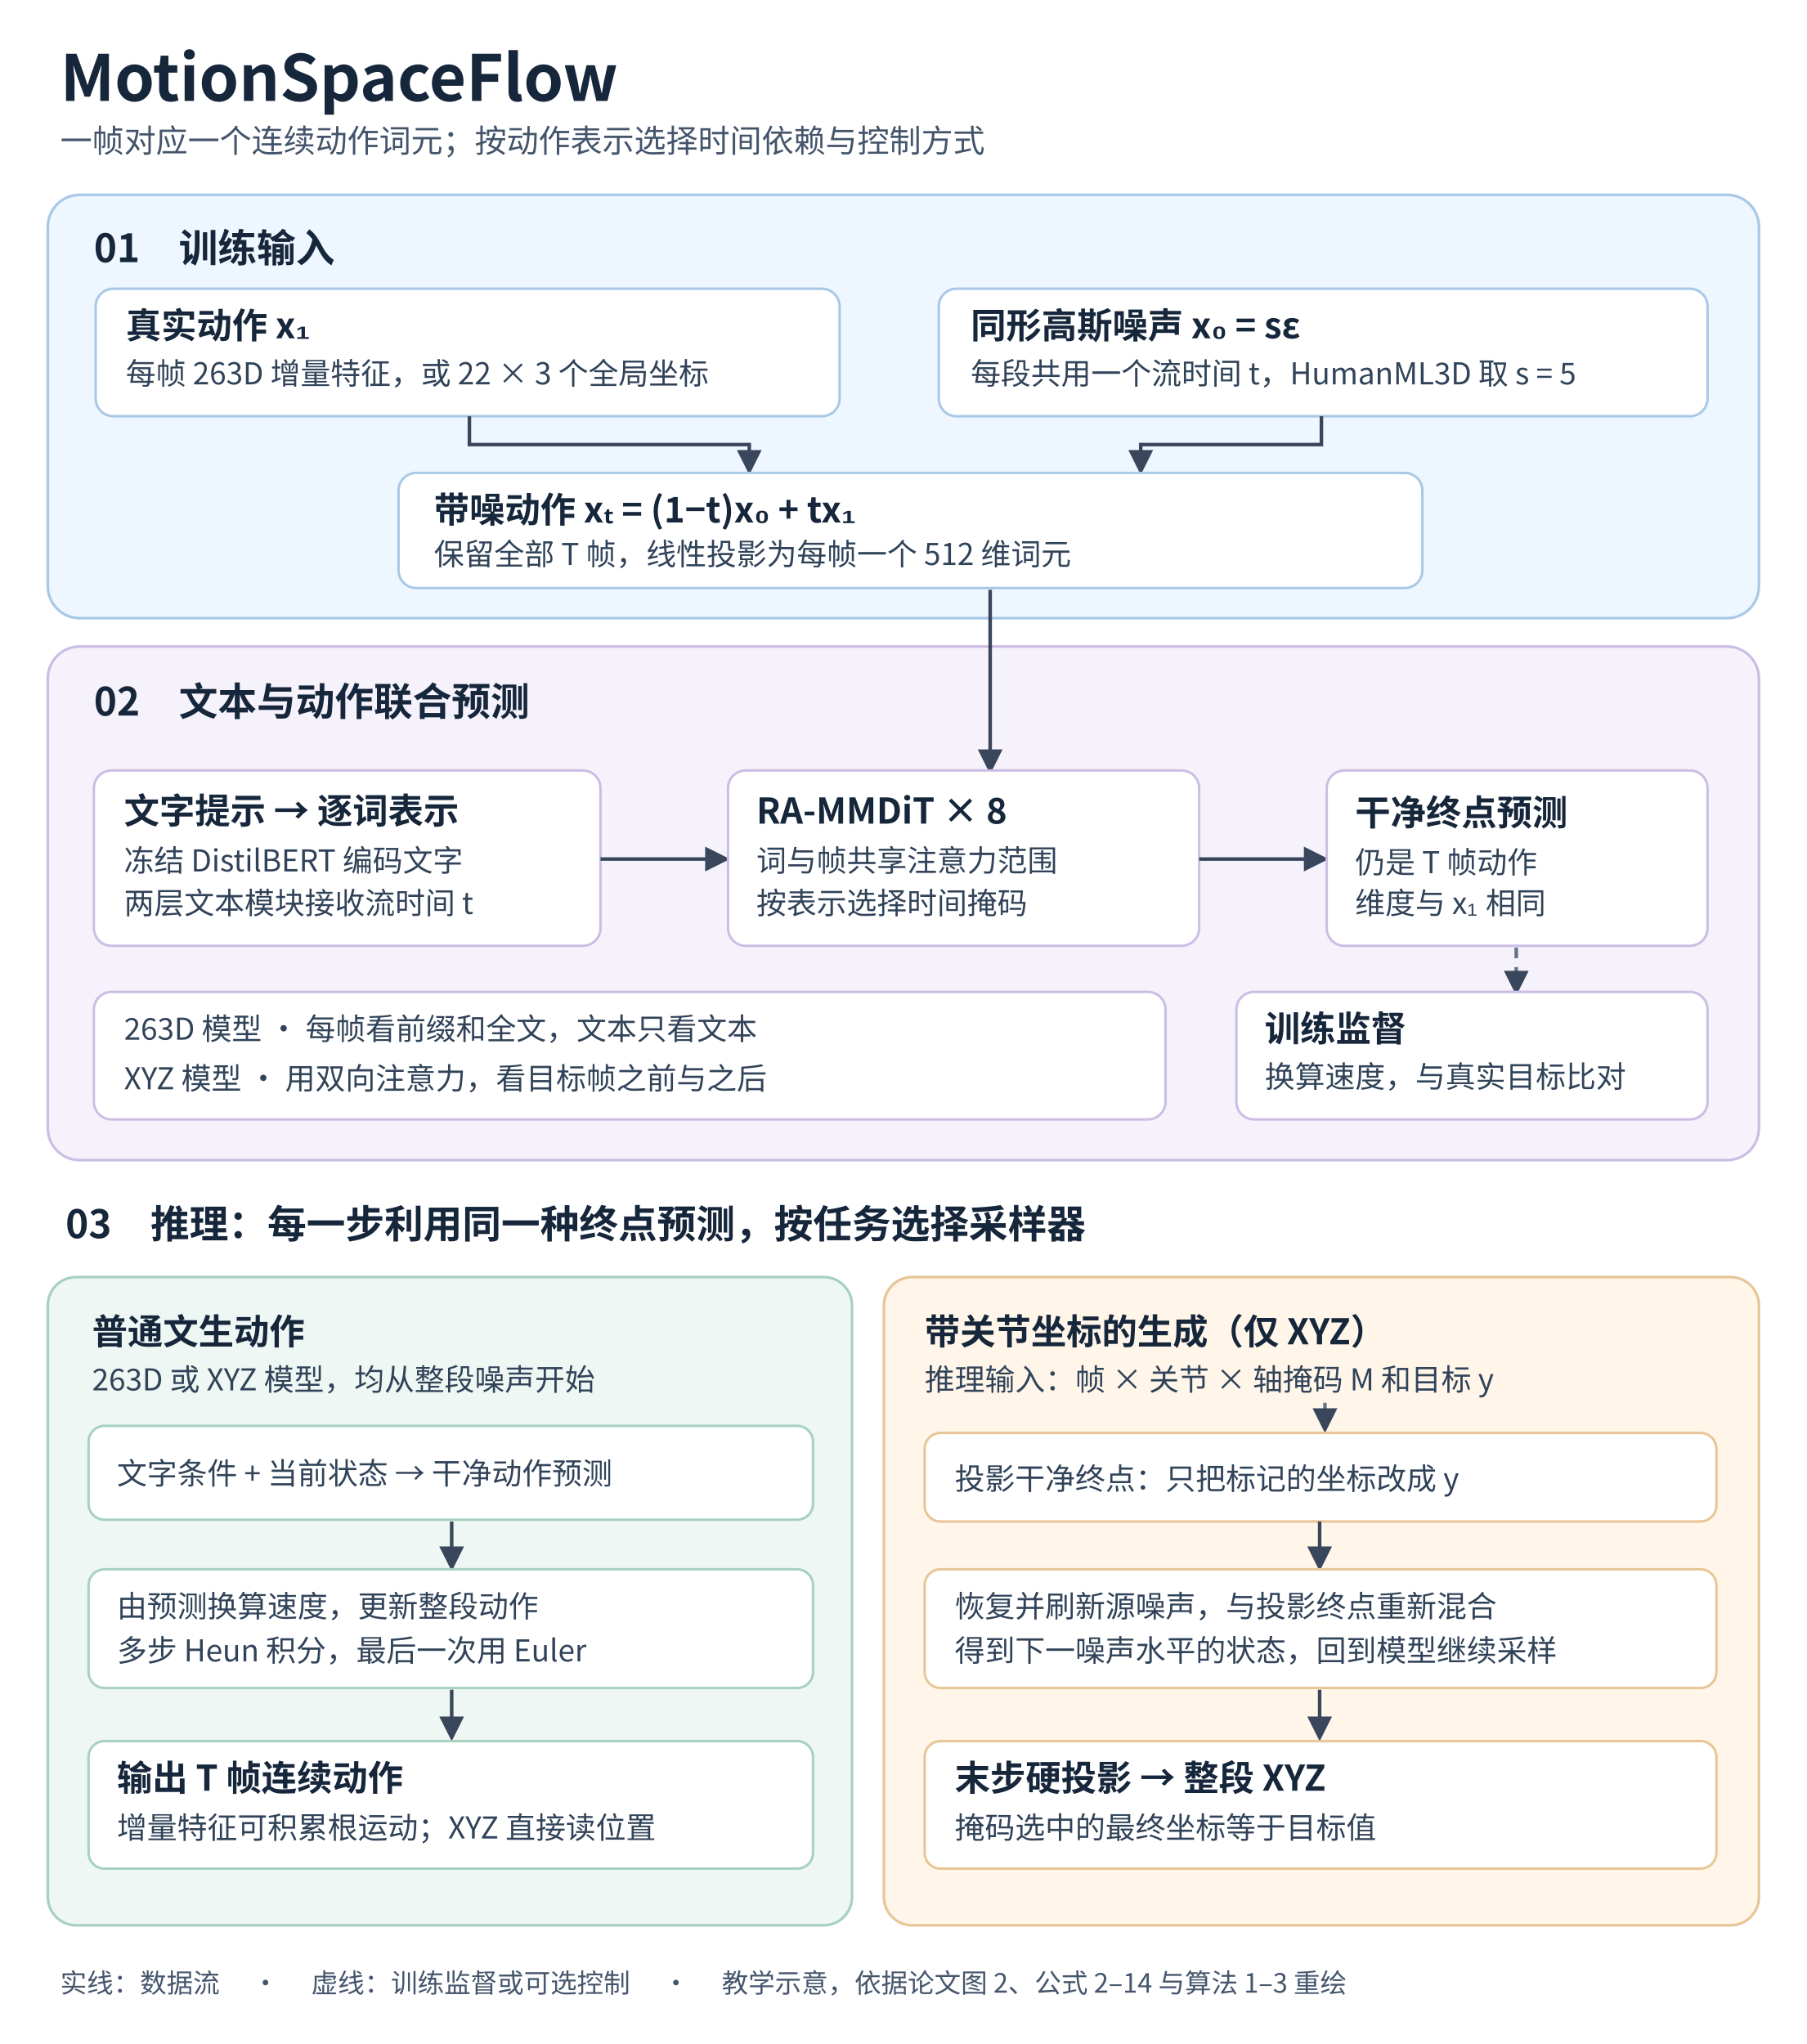
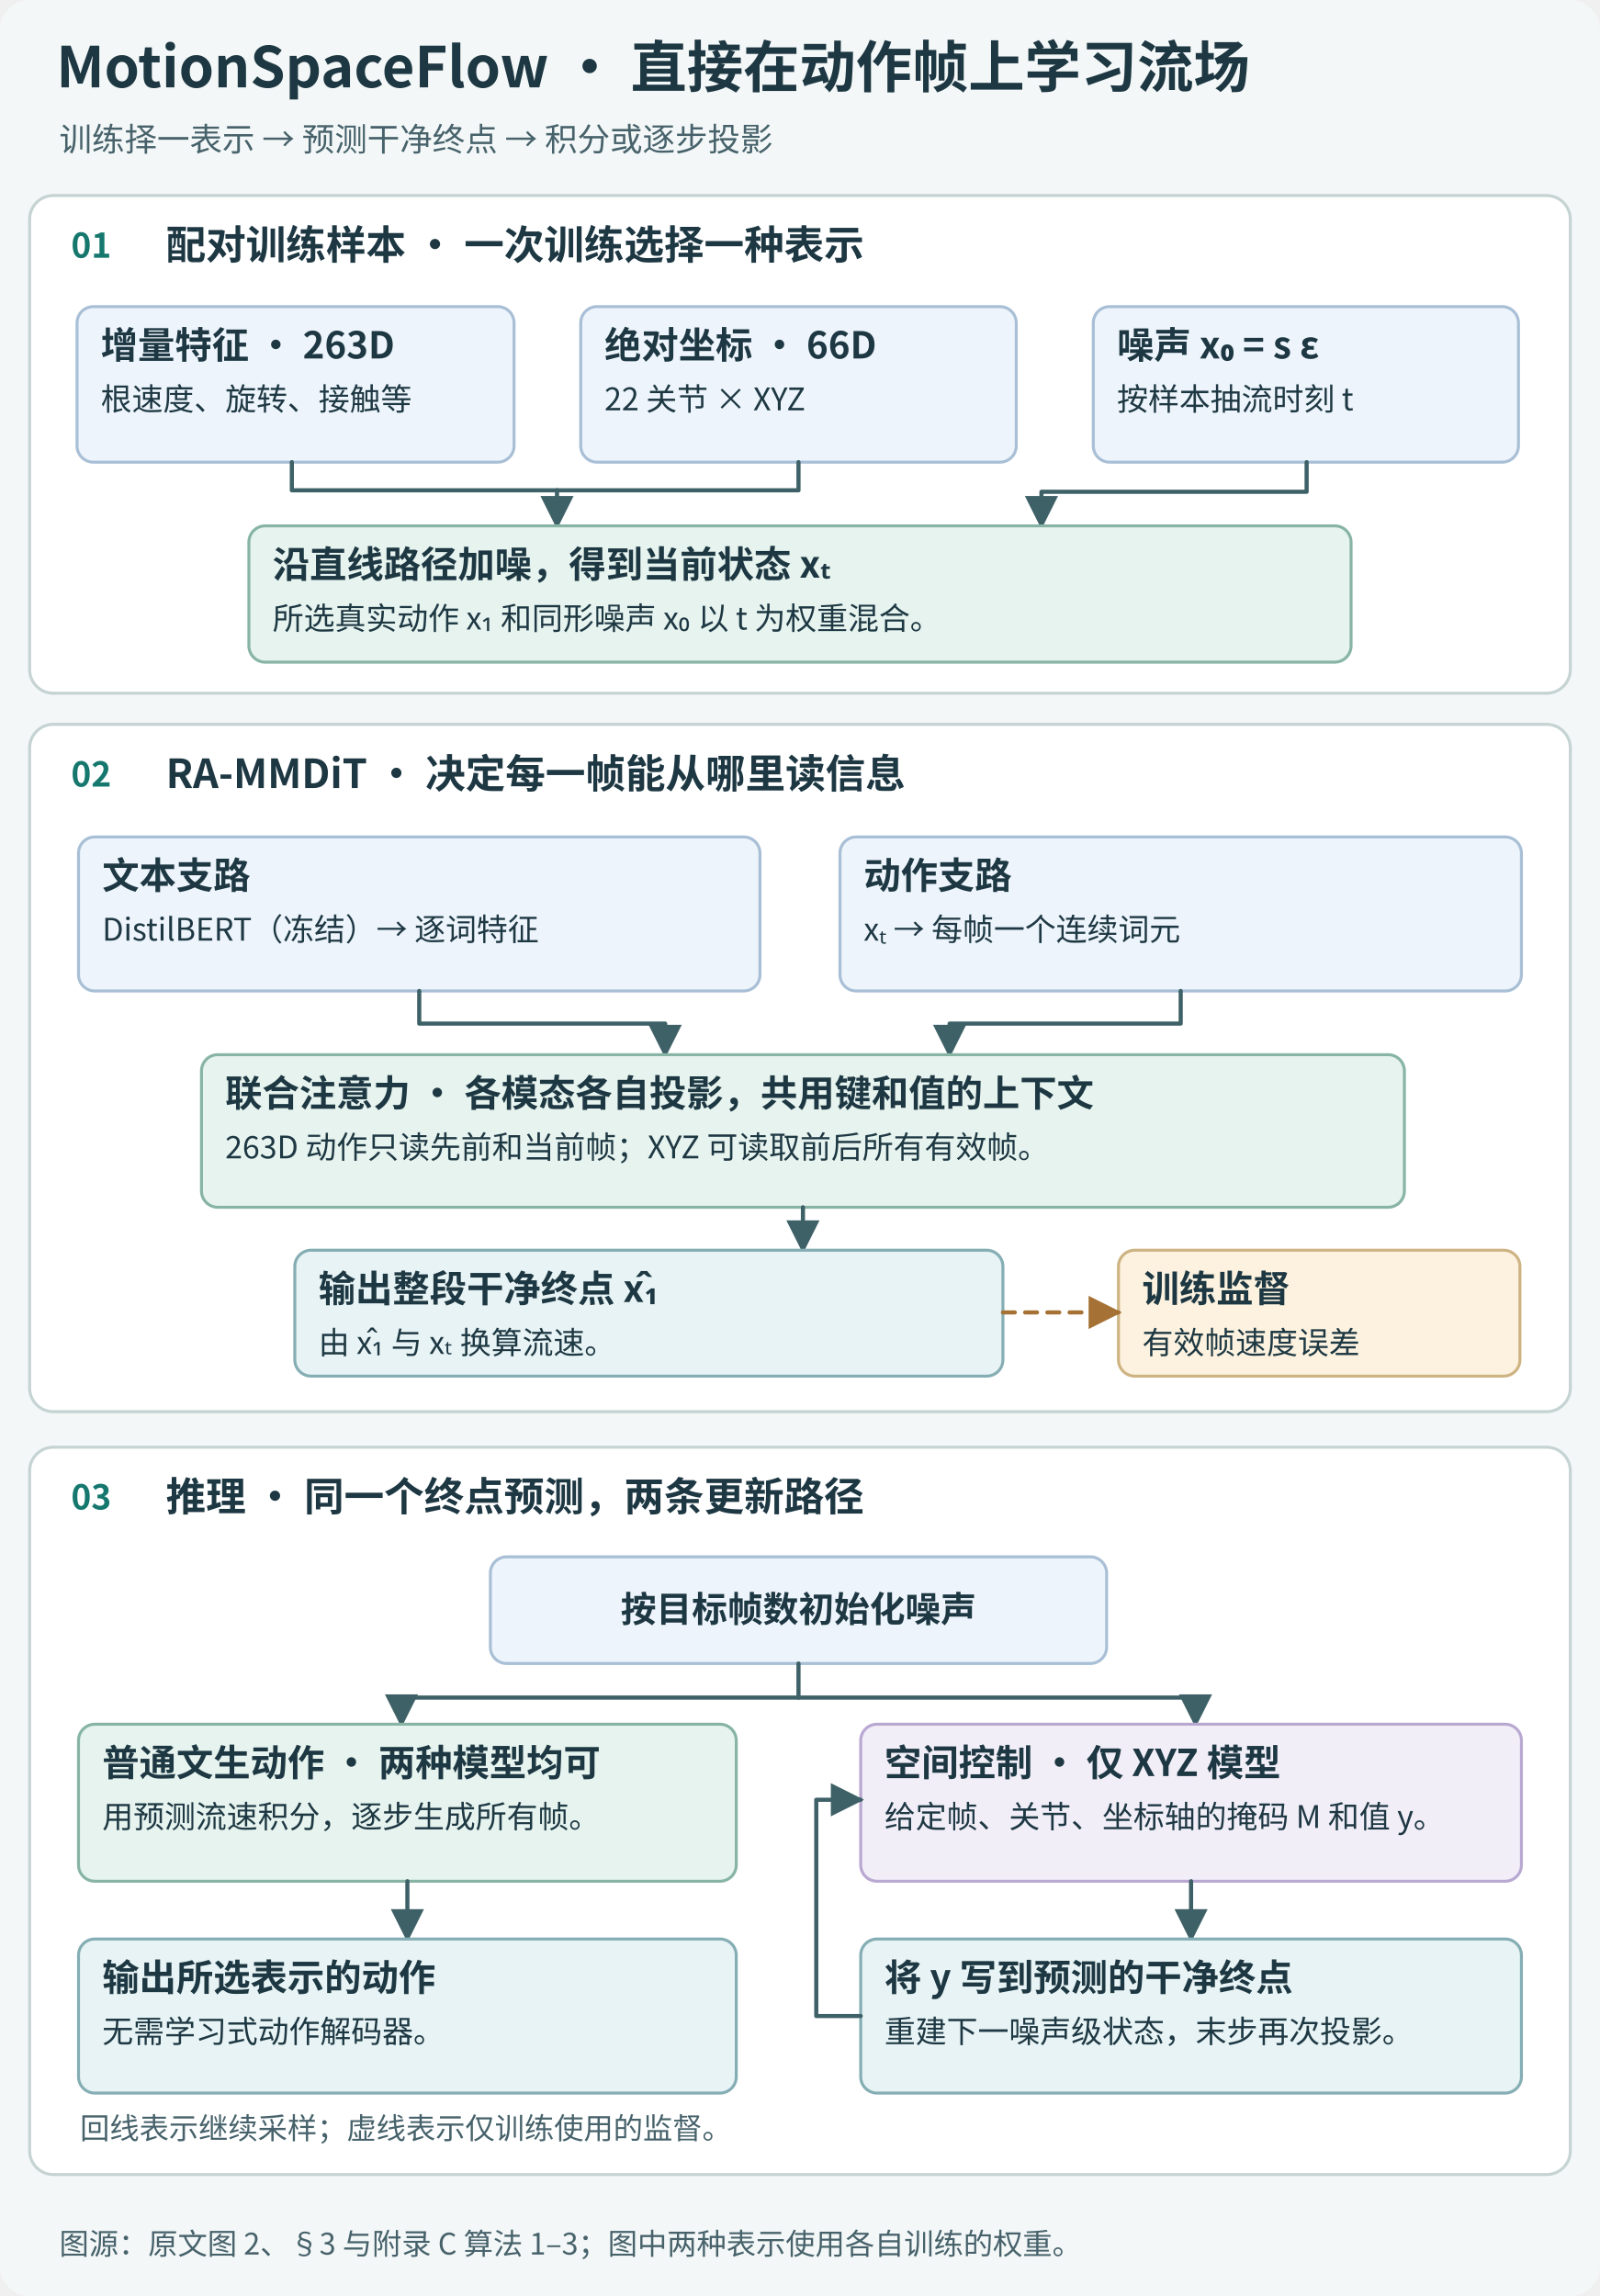
- <svg xmlns="http://www.w3.org/2000/svg" width="1020" height="1154" viewBox="0 0 1020 1154" role="img" aria-labelledby="title desc">
+ <svg xmlns="http://www.w3.org/2000/svg" width="1080" height="1550" viewBox="0 0 1080 1550" role="img" aria-labelledby="title desc">
  <defs>
-     <marker id="arrow" viewBox="0 0 10 10" refX="8.5" refY="5" markerWidth="7" markerHeight="7" orient="auto-start-reverse">
-       <path d="M0 0L10 5L0 10z" fill="#39465b" />
+     <marker id="flow" viewBox="0 0 10 10" refX="9" refY="5" markerWidth="8" markerHeight="8" orient="auto">
+       <path d="M0 0 L10 5 L0 10Z" fill="#3e6167" />
    </marker>
-     <style>
-       text{font-family:"Microsoft YaHei","Noto Sans CJK SC","PingFang SC",Arial,sans-serif;fill:#16263b}
-       .head{font-size:36px;font-weight:700}.deck{font-size:18px;fill:#43546b}.zone{font-size:22px;font-weight:700}
-       .k{font-size:20px;font-weight:700}.v{font-size:17px;fill:#314359}.sm{font-size:15px;fill:#45556c}
-       .blue{fill:#eef6ff;stroke:#a8c8e7}.pur{fill:#f5f2fc;stroke:#ccbde4}.green{fill:#eef7f3;stroke:#a7d1bf}.orange{fill:#fff6e9;stroke:#e7c597}
-       .card{fill:#fff;stroke-width:1.4}.band{stroke-width:1.5}.edge{fill:none;stroke:#39465b;stroke-width:2;marker-end:url(#arrow)}
-       .aux{fill:none;stroke:#667286;stroke-width:2;stroke-dasharray:6 5;marker-end:url(#arrow)}
-     </style>
+     <marker id="train" viewBox="0 0 10 10" refX="9" refY="5" markerWidth="8" markerHeight="8" orient="auto">
+       <path d="M0 0 L10 5 L0 10Z" fill="#a57134" />
+     </marker>
  </defs>
-   <rect width="1020" height="1154" fill="#fff" />
-   <text x="34" y="57" class="head">MotionSpaceFlow</text>
-   <text x="34" y="86" class="deck">一帧对应一个连续动作词元；按动作表示选择时间依赖与控制方式</text>
-   <rect x="27" y="110" width="966" height="239" rx="18" class="band blue" />
-   <text x="53" y="148" class="zone">01　训练输入</text>
-   <rect x="54" y="163" width="420" height="72" rx="10" class="card blue" />
-   <text x="71" y="191" class="k">真实动作 x₁</text>
-   <text x="71" y="217" class="v">每帧 263D 增量特征，或 22 × 3 个全局坐标</text>
-   <rect x="530" y="163" width="434" height="72" rx="10" class="card blue" />
-   <text x="548" y="191" class="k">同形高斯噪声 x₀ = sε</text>
-   <text x="548" y="217" class="v">每段共用一个流时间 t，HumanML3D 取 s = 5</text>
-   <path d="M265 235V251H423V266" class="edge" />
-   <path d="M746 235V251H644V266" class="edge" />
-   <rect x="225" y="267" width="578" height="65" rx="10" class="card blue" />
-   <text x="245" y="295" class="k">带噪动作 xₜ = (1−t)x₀ + tx₁</text>
-   <text x="245" y="319" class="v">保留全部 T 帧，线性投影为每帧一个 512 维词元</text>
-   <rect x="27" y="365" width="966" height="290" rx="18" class="band pur" />
-   <text x="53" y="404" class="zone">02　文本与动作联合预测</text>
-   <path d="M559 333V435" class="edge" />
-   <rect x="53" y="435" width="286" height="99" rx="10" class="card pur" />
-   <text x="70" y="465" class="k">文字提示 → 逐词表示</text>
-   <text x="70" y="492" class="v">冻结 DistilBERT 编码文字</text>
-   <text x="70" y="516" class="v">两层文本模块接收流时间 t</text>
-   <path d="M339 485H410" class="edge" />
-   <rect x="411" y="435" width="266" height="99" rx="10" class="card pur" />
-   <text x="427" y="465" class="k">RA-MMDiT × 8</text>
-   <text x="427" y="492" class="v">词与帧共享注意力范围</text>
-   <text x="427" y="516" class="v">按表示选择时间掩码</text>
-   <path d="M677 485H748" class="edge" />
-   <rect x="749" y="435" width="215" height="99" rx="10" class="card pur" />
-   <text x="765" y="466" class="k">干净终点预测</text>
-   <text x="765" y="493" class="v">仍是 T 帧动作</text>
-   <text x="765" y="516" class="v">维度与 x₁ 相同</text>
-   <rect x="53" y="560" width="605" height="72" rx="10" class="card pur" />
-   <text x="70" y="587" class="v">263D 模型 · 每帧看前缀和全文，文本只看文本</text>
-   <text x="70" y="615" class="v">XYZ 模型 · 用双向注意力，看目标帧之前与之后</text>
-   <path d="M856 535V560" class="aux" />
-   <rect x="698" y="560" width="266" height="72" rx="10" class="card pur" />
-   <text x="714" y="588" class="k">训练监督</text>
-   <text x="714" y="614" class="v">换算速度，与真实目标比对</text>
-   <text x="37" y="699" class="zone">03　推理：每一步利用同一种终点预测，按任务选择采样器</text>
-   <rect x="27" y="721" width="454" height="366" rx="16" class="band green" />
-   <rect x="499" y="721" width="494" height="366" rx="16" class="band orange" />
-   <text x="52" y="759" class="k">普通文生动作</text>
-   <text x="52" y="785" class="v">263D 或 XYZ 模型，均从整段噪声开始</text>
-   <rect x="50" y="805" width="409" height="53" rx="9" class="card green" />
-   <text x="66" y="838" class="v">文字条件 + 当前状态 → 干净动作预测</text>
-   <path d="M255 859V885" class="edge" />
-   <rect x="50" y="886" width="409" height="67" rx="9" class="card green" />
-   <text x="66" y="913" class="v">由预测换算速度，更新整段动作</text>
-   <text x="66" y="938" class="v">多步 Heun 积分，最后一次用 Euler</text>
-   <path d="M255 954V981" class="edge" />
-   <rect x="50" y="983" width="409" height="72" rx="9" class="card green" />
-   <text x="66" y="1011" class="k">输出 T 帧连续动作</text>
-   <text x="66" y="1038" class="v">增量特征可积累根运动；XYZ 直接读位置</text>
-   <text x="522" y="759" class="k">带关节坐标的生成（仅 XYZ）</text>
-   <text x="522" y="785" class="v">推理输入：帧 × 关节 × 轴掩码 M 和目标 y</text>
-   <path d="M748 792V807" class="aux" />
-   <rect x="522" y="809" width="447" height="50" rx="9" class="card orange" />
-   <text x="539" y="841" class="v">投影干净终点：只把标记的坐标改成 y</text>
-   <path d="M745 859V885" class="edge" />
-   <rect x="522" y="886" width="447" height="67" rx="9" class="card orange" />
-   <text x="539" y="913" class="v">恢复并刷新源噪声，与投影终点重新混合</text>
-   <text x="539" y="938" class="v">得到下一噪声水平的状态，回到模型继续采样</text>
-   <path d="M745 954V981" class="edge" />
-   <rect x="522" y="983" width="447" height="72" rx="9" class="card orange" />
-   <text x="539" y="1011" class="k">末步硬投影 → 整段 XYZ</text>
-   <text x="539" y="1038" class="v">掩码选中的最终坐标等于目标值</text>
-   <text x="34" y="1125" class="sm">实线：数据流　 ·　 虚线：训练监督或可选控制　 ·　 教学示意，依据论文图 2、公式 2–14 与算法 1–3 重绘</text>
+   <style>text{font-family:"Microsoft YaHei","Noto Sans CJK SC",sans-serif;fill:#1e3843} .line{stroke-linejoin:round;stroke-linecap:round;fill:none}</style>
+   <rect width="1080" height="1550" rx="20" fill="#f3f7f7" />
+   <text x="38" y="59" font-size="38" font-weight="700" text-anchor="start">MotionSpaceFlow · 直接在动作帧上学习流场</text>
+   <text x="40" y="102" font-size="22" font-weight="400" text-anchor="start" style="fill:#47626b">训练择一表示  →  预测干净终点  →  积分或逐步投影</text>
+   <rect x="20" y="132" width="1040" height="336" rx="16" fill="#fff" stroke="#c5d3d2" stroke-width="2" />
+   <text x="48" y="174" font-size="23" font-weight="700" text-anchor="start" style="fill:#15776d">01</text>
+   <text x="112" y="175" font-size="27" font-weight="700" text-anchor="start">配对训练样本 · 一次训练选择一种表示</text>
+   <rect x="52" y="207" width="295" height="105" rx="11" fill="#edf4fb" stroke="#a8bfd6" stroke-width="2" />
+   <text x="68" y="242" font-size="25" font-weight="700" text-anchor="start">增量特征 · 263D</text>
+   <text x="68" y="277" font-size="21" font-weight="400" text-anchor="start">根速度、旋转、接触等</text>
+   <rect x="392" y="207" width="294" height="105" rx="11" fill="#edf4fb" stroke="#a8bfd6" stroke-width="2" />
+   <text x="408" y="242" font-size="25" font-weight="700" text-anchor="start">绝对坐标 · 66D</text>
+   <text x="408" y="277" font-size="21" font-weight="400" text-anchor="start">22 关节 × XYZ</text>
+   <rect x="738" y="207" width="287" height="105" rx="11" fill="#edf4fb" stroke="#a8bfd6" stroke-width="2" />
+   <text x="754" y="242" font-size="25" font-weight="700" text-anchor="start">噪声 x₀ = s ε</text>
+   <text x="754" y="277" font-size="21" font-weight="400" text-anchor="start">按样本抽流时刻 t</text>
+   <path d="M197 312 L197 331 L376 331" class="line" stroke="#3e6167" stroke-width="2.8" />
+   <path d="M539 312 L539 331 L376 331" class="line" stroke="#3e6167" stroke-width="2.8" />
+   <path d="M376 331 L376 355" class="line" stroke="#3e6167" stroke-width="2.8" marker-end="url(#flow)" />
+   <path d="M882 312 L882 332 L703 332 L703 355" class="line" stroke="#3e6167" stroke-width="2.8" marker-end="url(#flow)" />
+   <rect x="168" y="355" width="744" height="92" rx="11" fill="#e6f3ee" stroke="#87b4a5" stroke-width="2" />
+   <text x="184" y="390" font-size="25" font-weight="700" text-anchor="start">沿直线路径加噪，得到当前状态 xₜ</text>
+   <text x="184" y="425" font-size="21" font-weight="400" text-anchor="start">所选真实动作 x₁ 和同形噪声 x₀ 以 t 为权重混合。</text>
+   <rect x="20" y="489" width="1040" height="464" rx="16" fill="#fff" stroke="#c5d3d2" stroke-width="2" />
+   <text x="48" y="531" font-size="23" font-weight="700" text-anchor="start" style="fill:#15776d">02</text>
+   <text x="112" y="532" font-size="27" font-weight="700" text-anchor="start">RA-MMDiT · 决定每一帧能从哪里读信息</text>
+   <rect x="53" y="565" width="460" height="104" rx="11" fill="#edf4fb" stroke="#a8bfd6" stroke-width="2" />
+   <text x="69" y="600" font-size="25" font-weight="700" text-anchor="start">文本支路</text>
+   <text x="69" y="635" font-size="21" font-weight="400" text-anchor="start">DistilBERT（冻结）→ 逐词特征</text>
+   <rect x="567" y="565" width="460" height="104" rx="11" fill="#edf4fb" stroke="#a8bfd6" stroke-width="2" />
+   <text x="583" y="600" font-size="25" font-weight="700" text-anchor="start">动作支路</text>
+   <text x="583" y="635" font-size="21" font-weight="400" text-anchor="start">xₜ → 每帧一个连续词元</text>
+   <path d="M283 669 L283 691 L449 691 L449 712" class="line" stroke="#3e6167" stroke-width="2.8" marker-end="url(#flow)" />
+   <path d="M797 669 L797 691 L641 691 L641 712" class="line" stroke="#3e6167" stroke-width="2.8" marker-end="url(#flow)" />
+   <rect x="136" y="712" width="812" height="103" rx="11" fill="#e6f3ee" stroke="#87b4a5" stroke-width="2" />
+   <text x="152" y="747" font-size="25" font-weight="700" text-anchor="start">联合注意力 · 各模态各自投影，共用键和值的上下文</text>
+   <text x="152" y="782" font-size="21" font-weight="400" text-anchor="start">263D 动作只读先前和当前帧；XYZ 可读取前后所有有效帧。</text>
+   <path d="M542 815 L542 844" class="line" stroke="#3e6167" stroke-width="2.8" marker-end="url(#flow)" />
+   <rect x="199" y="844" width="478" height="85" rx="11" fill="#e7f3f4" stroke="#85aeb4" stroke-width="2" />
+   <text x="215" y="879" font-size="25" font-weight="700" text-anchor="start">输出整段干净终点 x̂₁</text>
+   <text x="215" y="914" font-size="21" font-weight="400" text-anchor="start">由 x̂₁ 与 xₜ 换算流速。</text>
+   <rect x="755" y="844" width="271" height="85" rx="11" fill="#fcf2df" stroke="#ceb383" stroke-width="2" />
+   <text x="771" y="879" font-size="25" font-weight="700" text-anchor="start">训练监督</text>
+   <text x="771" y="914" font-size="21" font-weight="400" text-anchor="start">有效帧速度误差</text>
+   <path d="M677 886 L755 886" class="line" stroke="#a57134" stroke-width="2.8" marker-end="url(#train)" stroke-dasharray="8 7" />
+   <rect x="20" y="977" width="1040" height="491" rx="16" fill="#fff" stroke="#c5d3d2" stroke-width="2" />
+   <text x="48" y="1019" font-size="23" font-weight="700" text-anchor="start" style="fill:#15776d">03</text>
+   <text x="112" y="1020" font-size="27" font-weight="700" text-anchor="start">推理 · 同一个终点预测，两条更新路径</text>
+   <rect x="331" y="1051" width="416" height="72" rx="11" fill="#edf4fb" stroke="#a8bfd6" stroke-width="2" />
+   <text x="539.0" y="1095.0" font-size="24" font-weight="700" text-anchor="middle">按目标帧数初始化噪声</text>
+   <path d="M539 1123 L539 1146 L271 1146 L271 1164" class="line" stroke="#3e6167" stroke-width="2.8" marker-end="url(#flow)" />
+   <path d="M539 1146 L807 1146 L807 1164" class="line" stroke="#3e6167" stroke-width="2.8" marker-end="url(#flow)" />
+   <rect x="53" y="1164" width="444" height="106" rx="11" fill="#e6f3ee" stroke="#87b4a5" stroke-width="2" />
+   <text x="69" y="1199" font-size="25" font-weight="700" text-anchor="start">普通文生动作 · 两种模型均可</text>
+   <text x="69" y="1234" font-size="21" font-weight="400" text-anchor="start">用预测流速积分，逐步生成所有帧。</text>
+   <rect x="581" y="1164" width="446" height="106" rx="11" fill="#f1eef8" stroke="#b9a8d1" stroke-width="2" />
+   <text x="597" y="1199" font-size="25" font-weight="700" text-anchor="start">空间控制 · 仅 XYZ 模型</text>
+   <text x="597" y="1234" font-size="21" font-weight="400" text-anchor="start">给定帧、关节、坐标轴的掩码 M 和值 y。</text>
+   <path d="M275 1270 L275 1309" class="line" stroke="#3e6167" stroke-width="2.8" marker-end="url(#flow)" />
+   <rect x="53" y="1309" width="444" height="104" rx="11" fill="#e7f3f4" stroke="#85aeb4" stroke-width="2" />
+   <text x="69" y="1344" font-size="25" font-weight="700" text-anchor="start">输出所选表示的动作</text>
+   <text x="69" y="1379" font-size="21" font-weight="400" text-anchor="start">无需学习式动作解码器。</text>
+   <path d="M804 1270 L804 1309" class="line" stroke="#3e6167" stroke-width="2.8" marker-end="url(#flow)" />
+   <rect x="581" y="1309" width="446" height="104" rx="11" fill="#e7f3f4" stroke="#85aeb4" stroke-width="2" />
+   <text x="597" y="1344" font-size="25" font-weight="700" text-anchor="start">将 y 写到预测的干净终点</text>
+   <text x="597" y="1379" font-size="21" font-weight="400" text-anchor="start">重建下一噪声级状态，末步再次投影。</text>
+   <path d="M581 1361 L551 1361 L551 1215 L581 1215" class="line" stroke="#3e6167" stroke-width="2.8" marker-end="url(#flow)" />
+   <text x="54" y="1444" font-size="20" font-weight="400" text-anchor="start" style="fill:#47626b">回线表示继续采样；虚线表示仅训练使用的监督。</text>
+   <text x="40" y="1522" font-size="20" font-weight="400" text-anchor="start" style="fill:#47626b">图源：原文图 2、§3 与附录 C 算法 1–3；图中两种表示使用各自训练的权重。</text>
</svg>
